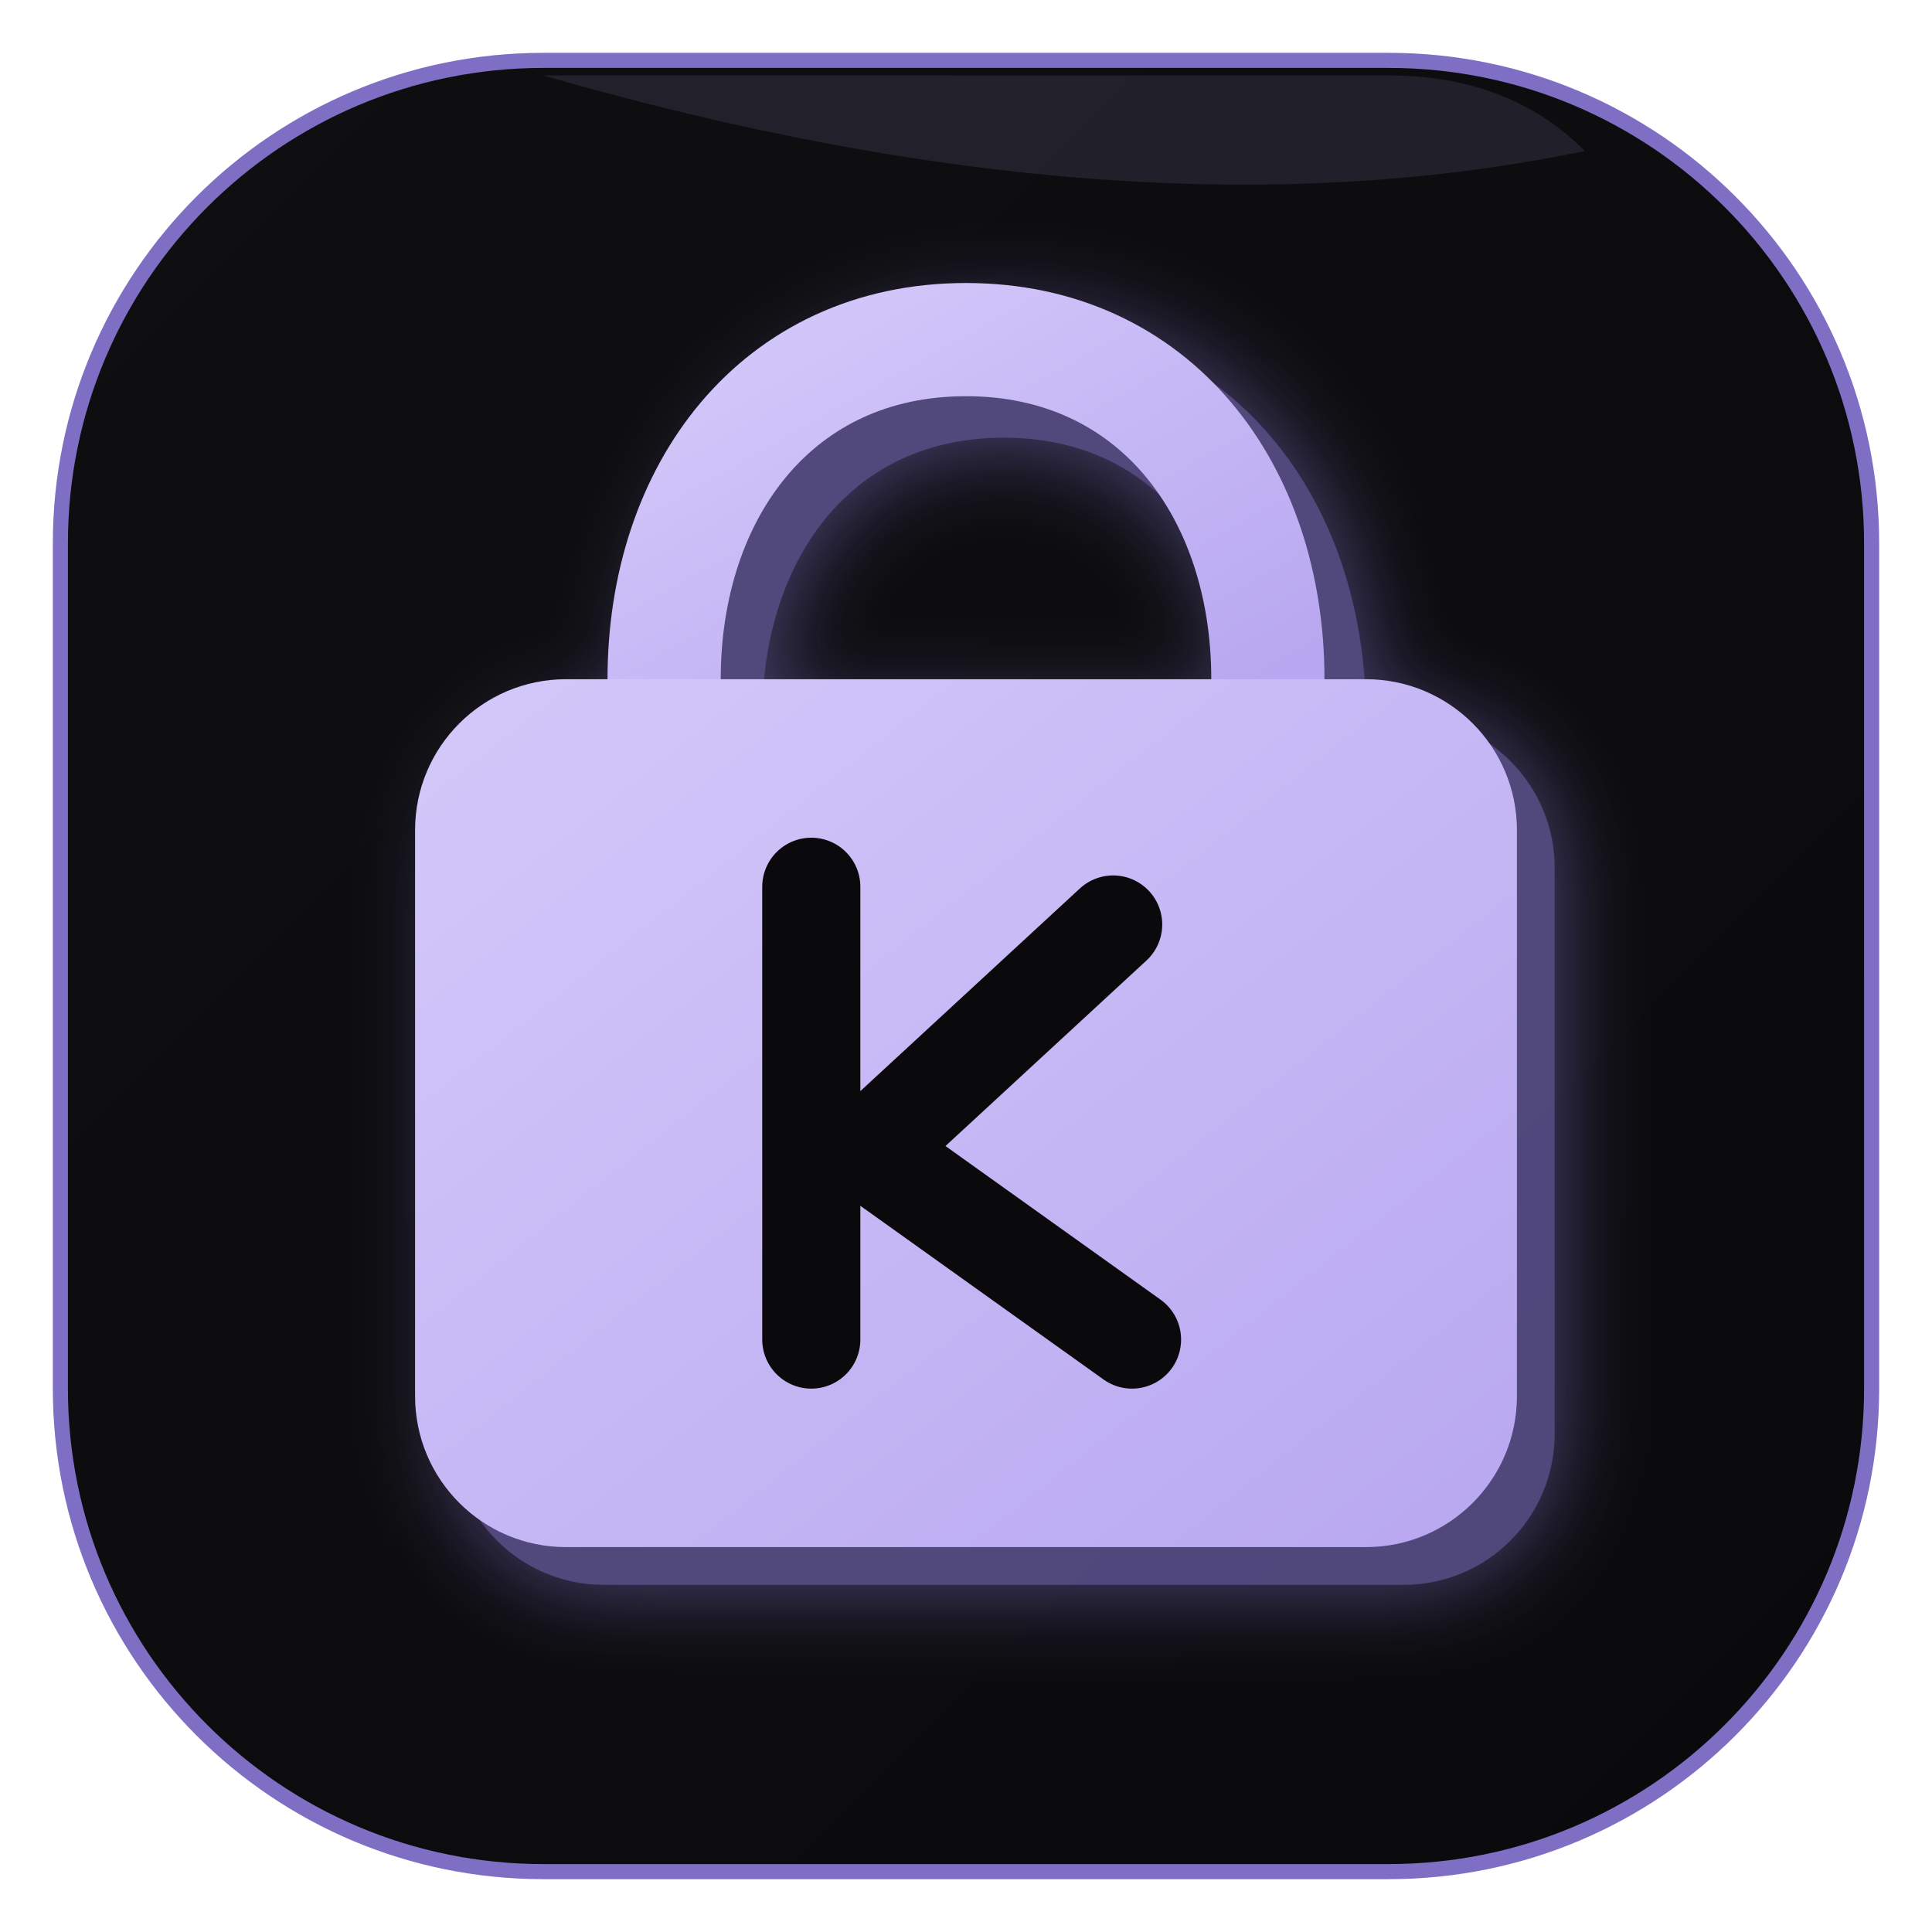
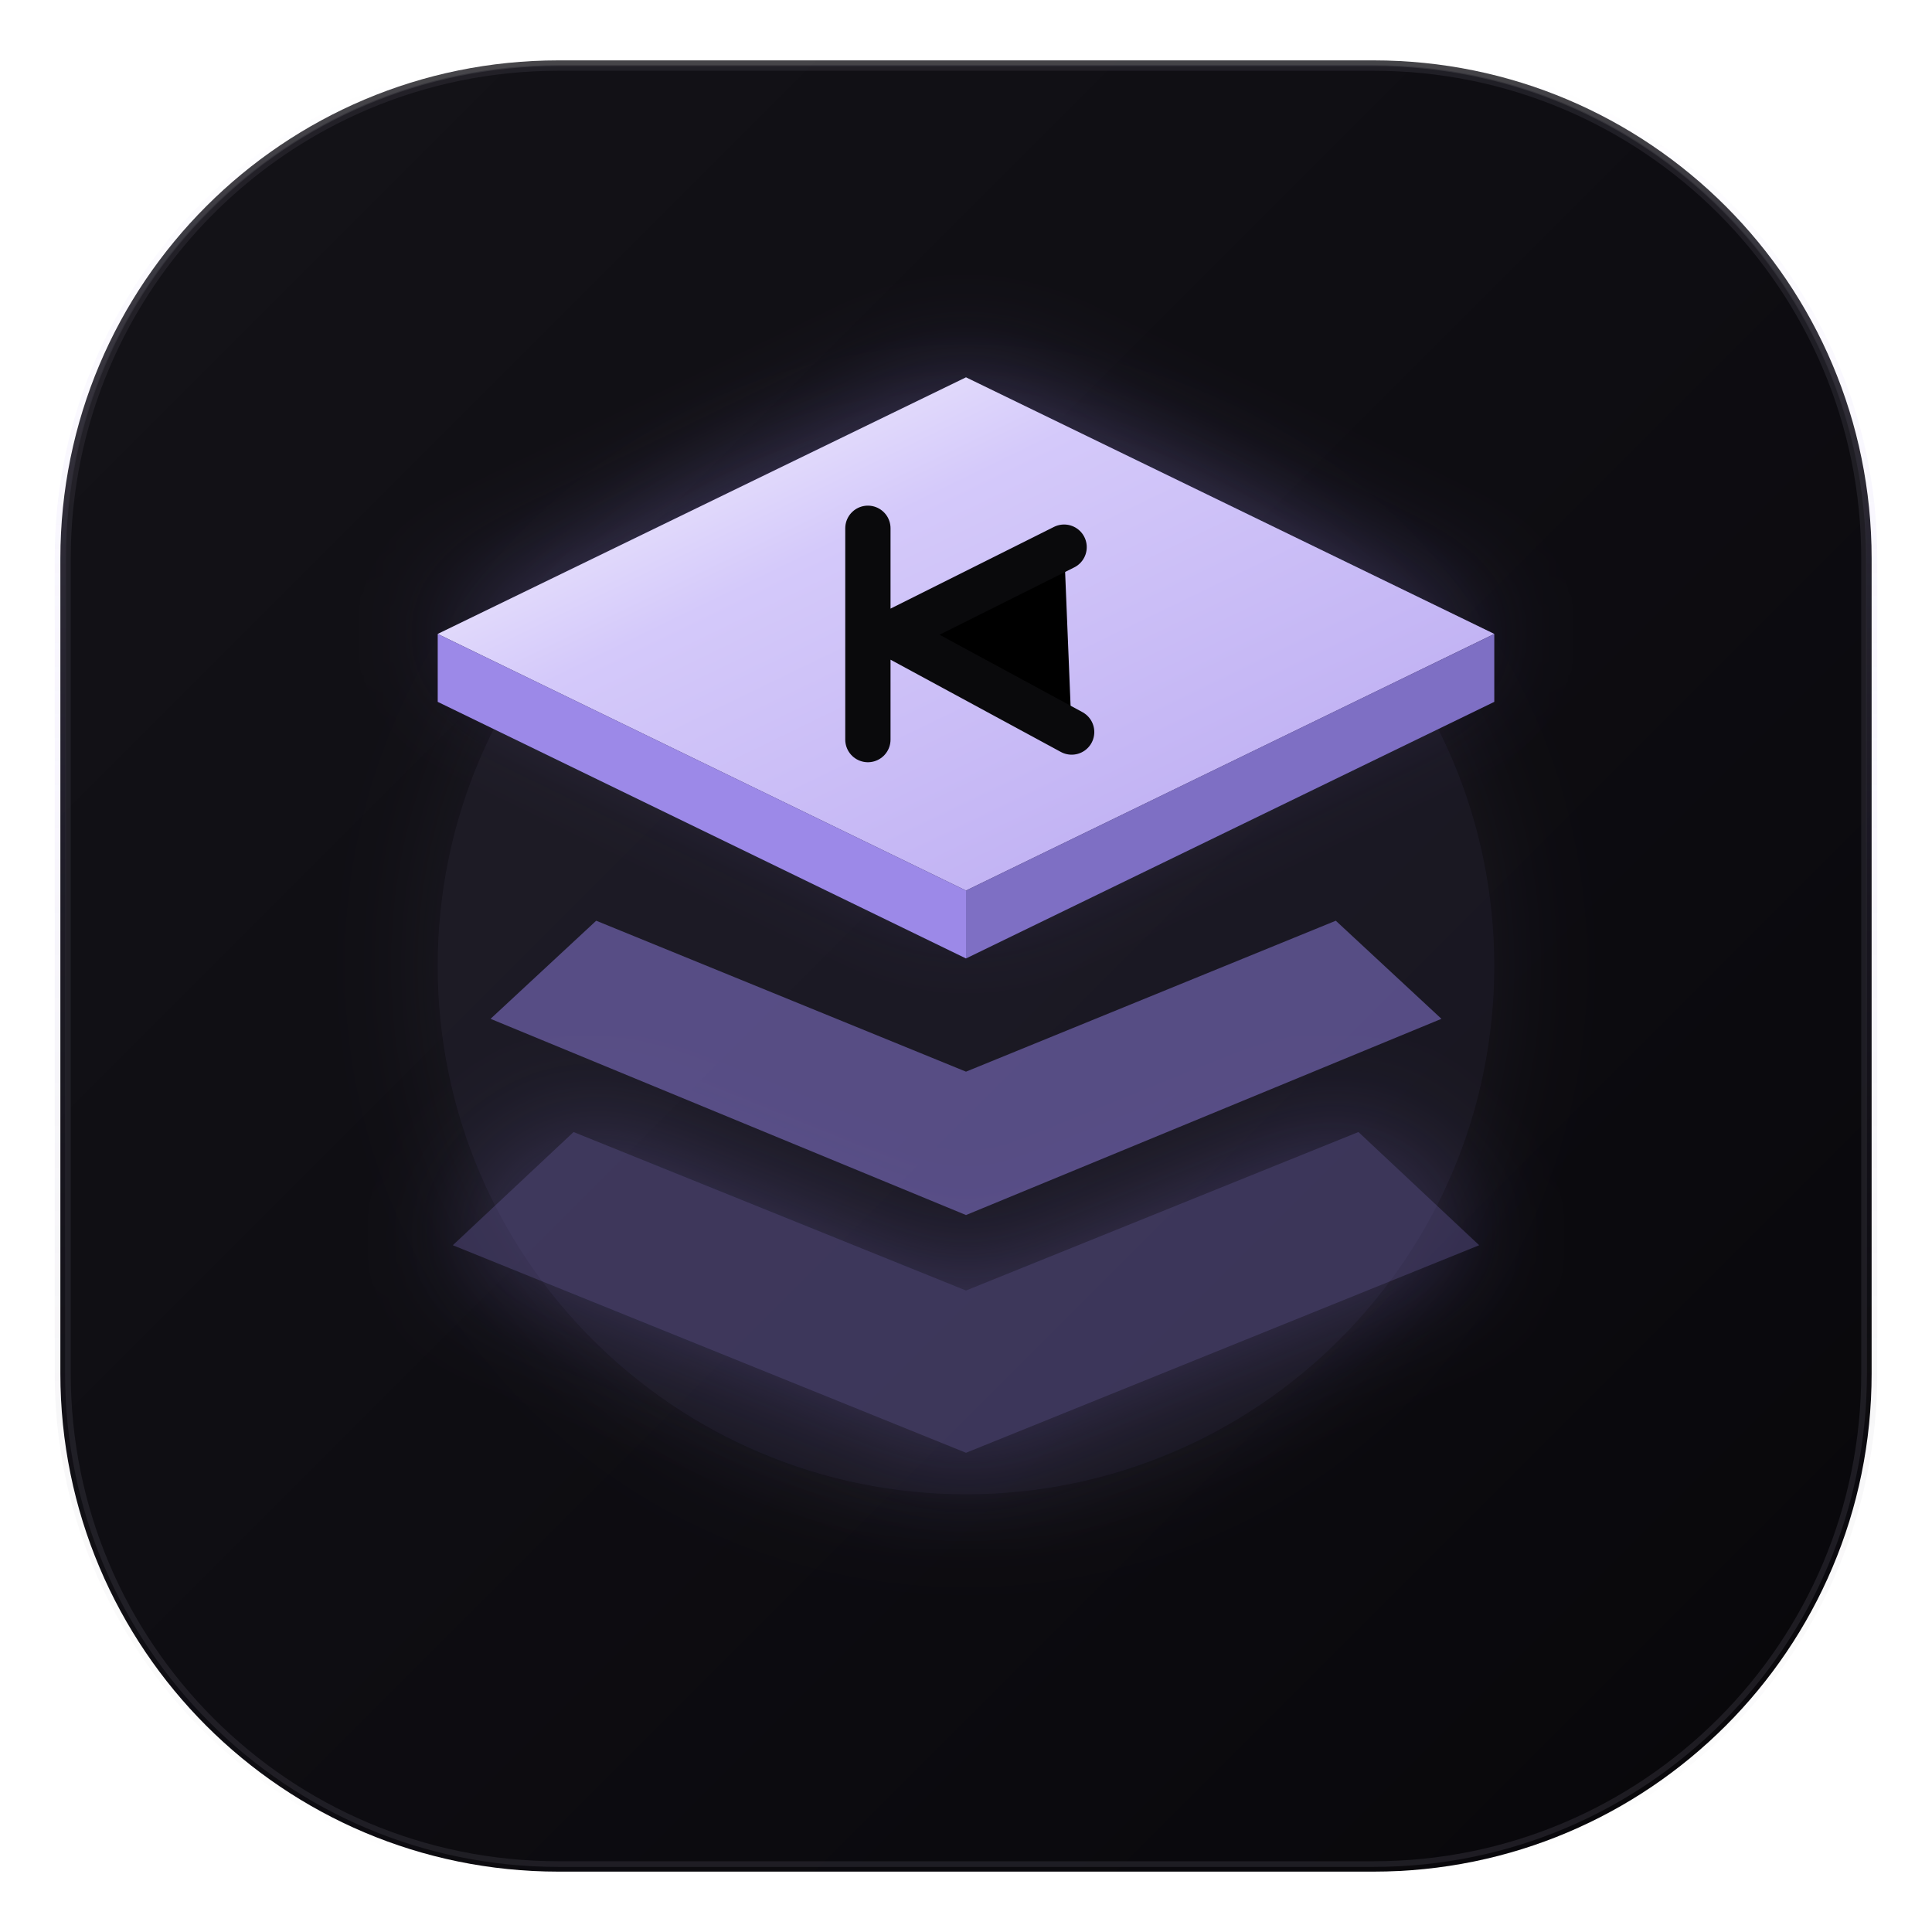
<svg xmlns="http://www.w3.org/2000/svg" viewBox="0 0 512 512" width="512" height="512">
  <defs>
    <linearGradient id="bgGrad" x1="0%" y1="0%" x2="100%" y2="100%">
-       <stop offset="0%" stop-color="#0F0F12" />
-       <stop offset="100%" stop-color="#0A0A0C" />
+       <stop offset="0%" stop-color="#141318" />
+       <stop offset="50%" stop-color="#0E0D12" />
+       <stop offset="100%" stop-color="#08070A" />
    </linearGradient>
    <linearGradient id="lavenderGrad" x1="0%" y1="0%" x2="100%" y2="100%">
-       <stop offset="0%" stop-color="#D4C9FA" />
+       <stop offset="0%" stop-color="#FFFFFF" />
+       <stop offset="35%" stop-color="#D4C9FA" />
      <stop offset="100%" stop-color="#B8A7F0" />
    </linearGradient>
-     <filter id="glow" x="-20%" y="-20%" width="140%" height="140%">
-       <feGaussianBlur stdDeviation="12" result="blur" />
+     <linearGradient id="rimGrad" x1="0%" y1="0%" x2="0%" y2="100%">
+       <stop offset="0%" stop-color="#FFFFFF" stop-opacity="0.22" />
+       <stop offset="40%" stop-color="#B8A7F0" stop-opacity="0.10" />
+       <stop offset="100%" stop-color="#000000" stop-opacity="0.0" />
+     </linearGradient>
+     <filter id="glow" x="-30%" y="-30%" width="160%" height="160%">
+       <feGaussianBlur stdDeviation="15" result="blur" />
      <feComposite in="SourceGraphic" in2="blur" operator="over" />
    </filter>
  </defs>
-   <rect x="16" y="16" width="480" height="480" rx="128" fill="url(#bgGrad)" stroke="#7E6FC4" stroke-width="4" />
-   <path d="M 144 20 L 368 20 Q 400 20 420 40 Q 300 65 144 20 Z" fill="#B8A7F0" opacity="0.12" />
-   <g transform="translate(10, 10)" opacity="0.6" filter="url(#glow)">
-     <rect x="110" y="180" width="292" height="230" rx="40" fill="#7E6FC4" />
-     <path d="M 176 180 C 176 130 206 90 256 90 C 306 90 336 130 336 180" stroke="#7E6FC4" stroke-width="32" stroke-linecap="round" fill="none" />
-   </g>
+   <rect x="16" y="16" width="480" height="480" rx="132" fill="url(#bgGrad)" />
+   <rect x="16" y="16" width="480" height="480" rx="132" fill="none" stroke="url(#rimGrad)" stroke-width="3" />
+   <rect x="18" y="18" width="476" height="476" rx="130" fill="none" stroke="#2C2B32" stroke-width="1.5" stroke-opacity="0.6" />
+   <circle cx="256" cy="256" r="140" fill="#B8A7F0" opacity="0.08" filter="url(#glow)" />
  <g>
-     <path d="M 176 180 C 176 130 206 90 256 90 C 306 90 336 130 336 180" stroke="url(#lavenderGrad)" stroke-width="30" stroke-linecap="round" fill="none" />
-     <rect x="110" y="180" width="292" height="230" rx="40" fill="url(#lavenderGrad)" />
-     <path d="M 215 235 L 215 355 M 295 245 L 230 305 L 300 355" stroke="#0A0A0C" stroke-width="26" stroke-linecap="round" stroke-linejoin="round" fill="none" />
+     <path d="M 120 330 L 256 385 L 392 330 L 360 300 L 256 342 L 152 300 Z" fill="#7E6FC4" opacity="0.35" filter="url(#glow)" />
+     <path d="M 130 270 L 256 322 L 382 270 L 354 244 L 256 284 L 158 244 Z" fill="#7E6FC4" opacity="0.6" />
+     <g transform="translate(0, -20)">
+       <polygon points="256,120 396,188 256,256 116,188" fill="#7E6FC4" opacity="0.4" filter="url(#glow)" />
+       <polygon points="256,120 396,188 256,256 116,188" fill="url(#lavenderGrad)" />
+       <polygon points="116,188 256,256 256,274 116,206" fill="#9C89E8" />
+       <polygon points="396,188 256,256 256,274 396,206" fill="#7E6FC4" />
+       <path d="M 230 160 L 230 216 M 282 165 L 236 188 L 284 214" stroke="#0A0A0C" stroke-width="12" stroke-linecap="round" stroke-linejoin="round" />
+     </g>
  </g>
</svg>
